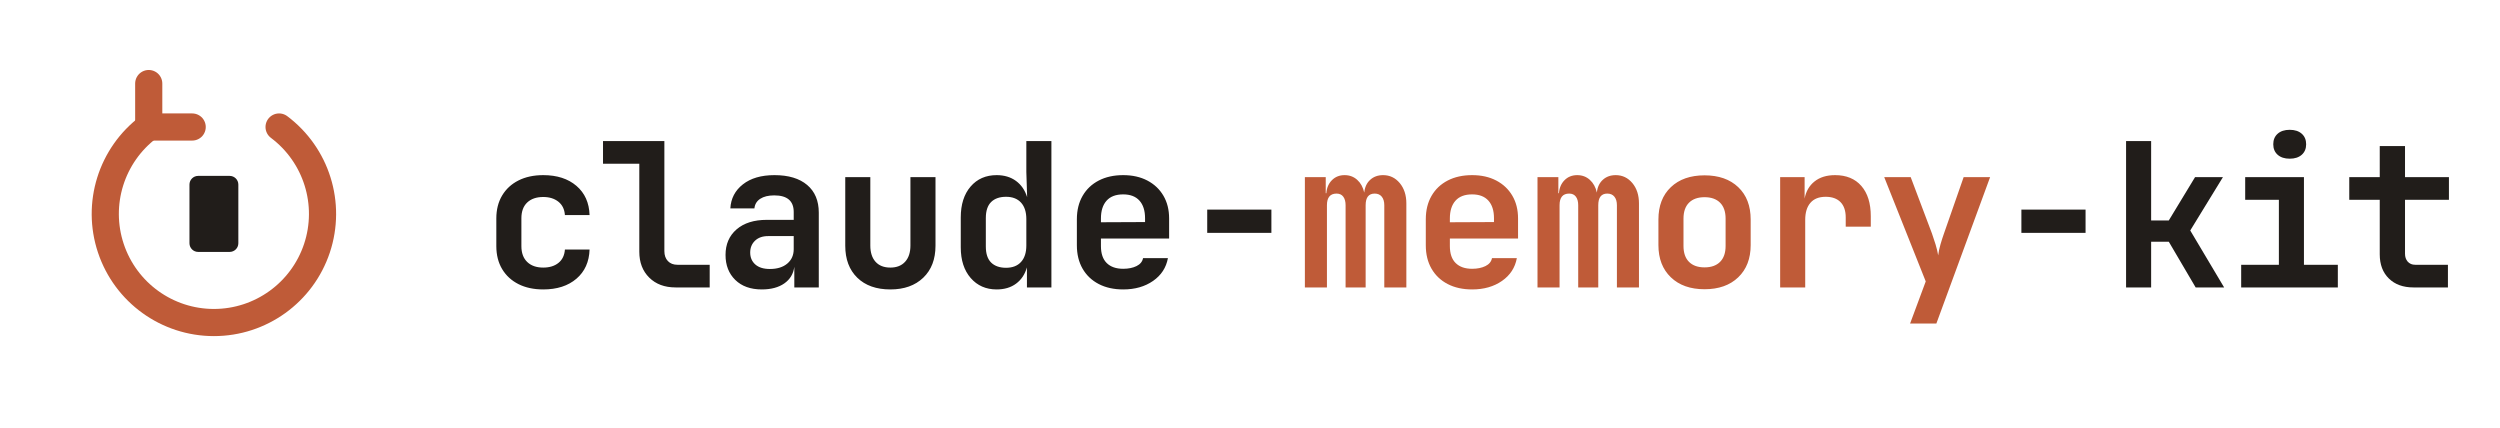
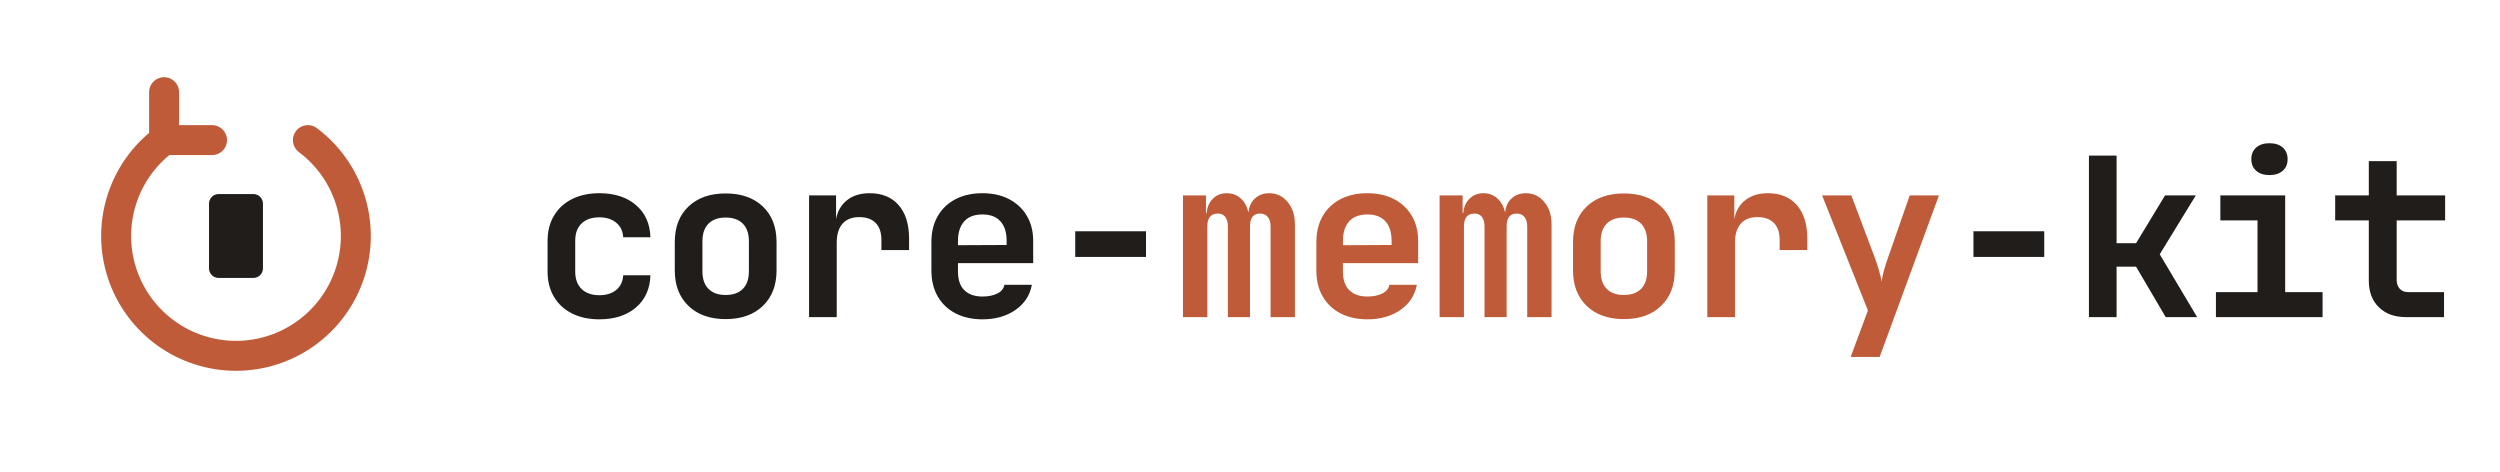
- <svg xmlns="http://www.w3.org/2000/svg" viewBox="0 0 374 64" width="374" height="64" fill="none">
+ <svg xmlns="http://www.w3.org/2000/svg" viewBox="0 0 339 64" width="339" height="64" fill="none">
  <g transform="translate(6,6) scale(0.8125)">
    <path d="M44 16 A20 20 0 1 1 20 16" fill="none" stroke="#BF5B38" stroke-width="5" stroke-linecap="round" />
    <path d="M20 8 L20 16 L28 16" fill="none" stroke="#BF5B38" stroke-width="5" stroke-linecap="round" stroke-linejoin="round" />
    <rect x="27.5" y="25" width="9" height="14" rx="1.6" fill="#211D1A" />
  </g>
-   <path d="M81.270 43.300L81.270 43.300Q79.140 43.300 77.565 42.505Q75.990 41.710 75.120 40.255Q74.250 38.800 74.250 36.820L74.250 36.820L74.250 32.680Q74.250 30.700 75.120 29.245Q75.990 27.790 77.565 26.995Q79.140 26.200 81.270 26.200L81.270 26.200Q84.360 26.200 86.235 27.805Q88.110 29.410 88.200 32.170L88.200 32.170L84.510 32.170Q84.420 30.880 83.535 30.175Q82.650 29.470 81.270 29.470L81.270 29.470Q79.740 29.470 78.870 30.295Q78 31.120 78 32.650L78 32.650L78 36.820Q78 38.350 78.870 39.190Q79.740 40.030 81.270 40.030L81.270 40.030Q82.680 40.030 83.550 39.325Q84.420 38.620 84.510 37.330L84.510 37.330L88.200 37.330Q88.110 40.090 86.235 41.695Q84.360 43.300 81.270 43.300Z M106.170 43L101.070 43Q98.610 43 97.125 41.530Q95.640 40.060 95.640 37.660L95.640 37.660L95.640 24.490L90.210 24.490L90.210 21.100L99.390 21.100L99.390 37.570Q99.390 38.500 99.915 39.055Q100.440 39.610 101.340 39.610L101.340 39.610L106.170 39.610L106.170 43Z M113.970 43.300L113.970 43.300Q111.450 43.300 109.995 41.875Q108.540 40.450 108.540 38.140L108.540 38.140Q108.540 35.740 110.190 34.315Q111.840 32.890 114.720 32.890L114.720 32.890L118.740 32.890L118.740 31.720Q118.740 29.230 115.830 29.230L115.830 29.230Q114.510 29.230 113.730 29.740Q112.950 30.250 112.860 31.180L112.860 31.180L109.260 31.180Q109.380 28.960 111.135 27.580Q112.890 26.200 115.860 26.200L115.860 26.200Q119.010 26.200 120.750 27.670Q122.490 29.140 122.490 31.810L122.490 31.810L122.490 43L118.830 43L118.830 39.910Q118.620 41.500 117.330 42.400Q116.040 43.300 113.970 43.300ZM115.170 40.240L115.170 40.240Q116.820 40.240 117.780 39.430Q118.740 38.620 118.740 37.270L118.740 37.270L118.740 35.320L114.900 35.320Q113.670 35.320 112.950 36.010Q112.230 36.700 112.230 37.780L112.230 37.780Q112.230 38.890 112.995 39.565Q113.760 40.240 115.170 40.240Z M133.200 43.300L133.200 43.300Q130.050 43.300 128.250 41.545Q126.450 39.790 126.450 36.760L126.450 36.760L126.450 26.500L130.200 26.500L130.200 36.730Q130.200 38.290 130.980 39.160Q131.760 40.030 133.200 40.030L133.200 40.030Q134.610 40.030 135.405 39.160Q136.200 38.290 136.200 36.730L136.200 36.730L136.200 26.500L139.950 26.500L139.950 36.760Q139.950 39.790 138.120 41.545Q136.290 43.300 133.200 43.300Z M149.100 43.300L149.100 43.300Q146.700 43.300 145.215 41.590Q143.730 39.880 143.730 37L143.730 37L143.730 32.530Q143.730 29.620 145.200 27.910Q146.670 26.200 149.100 26.200L149.100 26.200Q150.810 26.200 151.995 27.070Q153.180 27.940 153.660 29.500L153.660 29.500L153.540 25.720L153.540 21.100L157.290 21.100L157.290 43L153.630 43L153.630 40Q153.180 41.560 152.010 42.430Q150.840 43.300 149.100 43.300ZM150.510 40.060L150.510 40.060Q151.950 40.060 152.745 39.190Q153.540 38.320 153.540 36.730L153.540 36.730L153.540 32.770Q153.540 31.180 152.745 30.310Q151.950 29.440 150.510 29.440L150.510 29.440Q149.070 29.440 148.275 30.220Q147.480 31 147.480 32.620L147.480 32.620L147.480 36.880Q147.480 38.500 148.275 39.280Q149.070 40.060 150.510 40.060Z M168.030 43.300L168.030 43.300Q165.930 43.300 164.370 42.490Q162.810 41.680 161.955 40.195Q161.100 38.710 161.100 36.700L161.100 36.700L161.100 32.800Q161.100 30.790 161.955 29.305Q162.810 27.820 164.370 27.010Q165.930 26.200 168.030 26.200L168.030 26.200Q170.100 26.200 171.645 27.010Q173.190 27.820 174.045 29.275Q174.900 30.730 174.900 32.680L174.900 32.680L174.900 35.680L164.700 35.680L164.700 36.820Q164.700 38.500 165.570 39.355Q166.440 40.210 168.030 40.210L168.030 40.210Q169.200 40.210 170.025 39.805Q170.850 39.400 171.000 38.620L171.000 38.620L174.720 38.620Q174.330 40.750 172.500 42.025Q170.670 43.300 168.030 43.300ZM164.700 32.680L164.700 32.680L164.700 33.250L171.300 33.220L171.300 32.650Q171.300 30.940 170.460 30.010Q169.620 29.080 168.030 29.080L168.030 29.080Q166.380 29.080 165.540 30.025Q164.700 30.970 164.700 32.680Z M190.200 34.840L180.600 34.840L180.600 31.360L190.200 31.360L190.200 34.840Z" fill="#211D1A" />
-   <path d="M198.510 43L195.210 43L195.210 26.500L198.330 26.500L198.330 28.900L198.420 28.900Q198.510 27.700 199.260 26.950Q200.010 26.200 201.150 26.200L201.150 26.200Q202.260 26.200 203.040 26.905Q203.820 27.610 204.090 28.810L204.090 28.810Q204.210 27.610 204.975 26.905Q205.740 26.200 206.910 26.200L206.910 26.200Q208.410 26.200 209.400 27.385Q210.390 28.570 210.390 30.430L210.390 30.430L210.390 43L207.090 43L207.090 30.700Q207.090 29.890 206.715 29.425Q206.340 28.960 205.650 28.960L205.650 28.960Q204.300 28.960 204.300 30.700L204.300 30.700L204.300 43L201.300 43L201.300 30.700Q201.300 29.890 200.955 29.425Q200.610 28.960 199.950 28.960L199.950 28.960Q198.510 28.960 198.510 30.700L198.510 30.700L198.510 43Z M220.230 43.300L220.230 43.300Q218.130 43.300 216.570 42.490Q215.010 41.680 214.155 40.195Q213.300 38.710 213.300 36.700L213.300 36.700L213.300 32.800Q213.300 30.790 214.155 29.305Q215.010 27.820 216.570 27.010Q218.130 26.200 220.230 26.200L220.230 26.200Q222.300 26.200 223.845 27.010Q225.390 27.820 226.245 29.275Q227.100 30.730 227.100 32.680L227.100 32.680L227.100 35.680L216.900 35.680L216.900 36.820Q216.900 38.500 217.770 39.355Q218.640 40.210 220.230 40.210L220.230 40.210Q221.400 40.210 222.225 39.805Q223.050 39.400 223.200 38.620L223.200 38.620L226.920 38.620Q226.530 40.750 224.700 42.025Q222.870 43.300 220.230 43.300ZM216.900 32.680L216.900 32.680L216.900 33.250L223.500 33.220L223.500 32.650Q223.500 30.940 222.660 30.010Q221.820 29.080 220.230 29.080L220.230 29.080Q218.580 29.080 217.740 30.025Q216.900 30.970 216.900 32.680Z M233.310 43L230.010 43L230.010 26.500L233.130 26.500L233.130 28.900L233.220 28.900Q233.310 27.700 234.060 26.950Q234.810 26.200 235.950 26.200L235.950 26.200Q237.060 26.200 237.840 26.905Q238.620 27.610 238.890 28.810L238.890 28.810Q239.010 27.610 239.775 26.905Q240.540 26.200 241.710 26.200L241.710 26.200Q243.210 26.200 244.200 27.385Q245.190 28.570 245.190 30.430L245.190 30.430L245.190 43L241.890 43L241.890 30.700Q241.890 29.890 241.515 29.425Q241.140 28.960 240.450 28.960L240.450 28.960Q239.100 28.960 239.100 30.700L239.100 30.700L239.100 43L236.100 43L236.100 30.700Q236.100 29.890 235.755 29.425Q235.410 28.960 234.750 28.960L234.750 28.960Q233.310 28.960 233.310 30.700L233.310 30.700L233.310 43Z M255.000 43.270L255.000 43.270Q251.820 43.270 249.960 41.485Q248.100 39.700 248.100 36.670L248.100 36.670L248.100 32.830Q248.100 29.770 249.960 28Q251.820 26.230 255.000 26.230L255.000 26.230Q258.180 26.230 260.040 28Q261.900 29.770 261.900 32.830L261.900 32.830L261.900 36.670Q261.900 39.700 260.040 41.485Q258.180 43.270 255.000 43.270ZM255.000 40L255.000 40Q256.500 40 257.325 39.175Q258.150 38.350 258.150 36.790L258.150 36.790L258.150 32.710Q258.150 31.150 257.325 30.325Q256.500 29.500 255.000 29.500L255.000 29.500Q253.500 29.500 252.675 30.325Q251.850 31.150 251.850 32.710L251.850 32.710L251.850 36.790Q251.850 38.350 252.675 39.175Q253.500 40 255.000 40Z M270.060 43L266.310 43L266.310 26.500L269.970 26.500L269.970 29.710Q270.270 28.090 271.455 27.145Q272.640 26.200 274.530 26.200L274.530 26.200Q277.050 26.200 278.460 27.820Q279.870 29.440 279.870 32.350L279.870 32.350L279.870 33.910L276.120 33.910L276.120 32.530Q276.120 31.030 275.340 30.235Q274.560 29.440 273.120 29.440L273.120 29.440Q271.620 29.440 270.840 30.340Q270.060 31.240 270.060 32.890L270.060 32.890L270.060 43Z M289.680 48.400L285.750 48.400L288.090 42.100L281.880 26.500L285.840 26.500L289.020 34.930Q289.290 35.680 289.560 36.565Q289.830 37.450 289.950 38.200L289.950 38.200Q290.040 37.450 290.295 36.565Q290.550 35.680 290.820 34.930L290.820 34.930L293.760 26.500L297.720 26.500L289.680 48.400Z" fill="#BF5B38" />
-   <path d="M312 34.840L302.400 34.840L302.400 31.360L312 31.360L312 34.840Z M321.810 43L318.060 43L318.060 21.100L321.810 21.100L321.810 32.980L324.450 32.980L328.380 26.500L332.550 26.500L327.660 34.480L332.730 43L328.470 43L324.450 36.160L321.810 36.160L321.810 43Z M349.740 43L335.280 43L335.280 39.610L340.920 39.610L340.920 29.890L335.880 29.890L335.880 26.500L344.670 26.500L344.670 39.610L349.740 39.610L349.740 43ZM342.540 23.740L342.540 23.740Q341.400 23.740 340.740 23.155Q340.080 22.570 340.080 21.580L340.080 21.580Q340.080 20.590 340.740 20.005Q341.400 19.420 342.540 19.420L342.540 19.420Q343.680 19.420 344.340 20.005Q345.000 20.590 345.000 21.580L345.000 21.580Q345.000 22.570 344.340 23.155Q343.680 23.740 342.540 23.740Z M366.210 43L361.050 43Q358.740 43 357.375 41.665Q356.010 40.330 356.010 38.050L356.010 38.050L356.010 29.890L351.450 29.890L351.450 26.500L356.010 26.500L356.010 21.850L359.790 21.850L359.790 26.500L366.360 26.500L366.360 29.890L359.790 29.890L359.790 37.960Q359.790 38.680 360.195 39.145Q360.600 39.610 361.320 39.610L361.320 39.610L366.210 39.610L366.210 43Z" fill="#211D1A" />
+   <path d="M81.270 43.300L81.270 43.300Q79.140 43.300 77.565 42.505Q75.990 41.710 75.120 40.255Q74.250 38.800 74.250 36.820L74.250 36.820L74.250 32.680Q74.250 30.700 75.120 29.245Q75.990 27.790 77.565 26.995Q79.140 26.200 81.270 26.200L81.270 26.200Q84.360 26.200 86.235 27.805Q88.110 29.410 88.200 32.170L88.200 32.170L84.510 32.170Q84.420 30.880 83.535 30.175Q82.650 29.470 81.270 29.470L81.270 29.470Q79.740 29.470 78.870 30.295Q78 31.120 78 32.650L78 32.650L78 36.820Q78 38.350 78.870 39.190Q79.740 40.030 81.270 40.030L81.270 40.030Q82.680 40.030 83.550 39.325Q84.420 38.620 84.510 37.330L84.510 37.330L88.200 37.330Q88.110 40.090 86.235 41.695Q84.360 43.300 81.270 43.300Z M98.400 43.270L98.400 43.270Q95.220 43.270 93.360 41.485Q91.500 39.700 91.500 36.670L91.500 36.670L91.500 32.830Q91.500 29.770 93.360 28Q95.220 26.230 98.400 26.230L98.400 26.230Q101.580 26.230 103.440 28Q105.300 29.770 105.300 32.830L105.300 32.830L105.300 36.670Q105.300 39.700 103.440 41.485Q101.580 43.270 98.400 43.270ZM98.400 40L98.400 40Q99.900 40 100.725 39.175Q101.550 38.350 101.550 36.790L101.550 36.790L101.550 32.710Q101.550 31.150 100.725 30.325Q99.900 29.500 98.400 29.500L98.400 29.500Q96.900 29.500 96.075 30.325Q95.250 31.150 95.250 32.710L95.250 32.710L95.250 36.790Q95.250 38.350 96.075 39.175Q96.900 40 98.400 40Z M113.460 43L109.710 43L109.710 26.500L113.370 26.500L113.370 29.710Q113.670 28.090 114.855 27.145Q116.040 26.200 117.930 26.200L117.930 26.200Q120.450 26.200 121.860 27.820Q123.270 29.440 123.270 32.350L123.270 32.350L123.270 33.910L119.520 33.910L119.520 32.530Q119.520 31.030 118.740 30.235Q117.960 29.440 116.520 29.440L116.520 29.440Q115.020 29.440 114.240 30.340Q113.460 31.240 113.460 32.890L113.460 32.890L113.460 43Z M133.230 43.300L133.230 43.300Q131.130 43.300 129.570 42.490Q128.010 41.680 127.155 40.195Q126.300 38.710 126.300 36.700L126.300 36.700L126.300 32.800Q126.300 30.790 127.155 29.305Q128.010 27.820 129.570 27.010Q131.130 26.200 133.230 26.200L133.230 26.200Q135.300 26.200 136.845 27.010Q138.390 27.820 139.245 29.275Q140.100 30.730 140.100 32.680L140.100 32.680L140.100 35.680L129.900 35.680L129.900 36.820Q129.900 38.500 130.770 39.355Q131.640 40.210 133.230 40.210L133.230 40.210Q134.400 40.210 135.225 39.805Q136.050 39.400 136.200 38.620L136.200 38.620L139.920 38.620Q139.530 40.750 137.700 42.025Q135.870 43.300 133.230 43.300ZM129.900 32.680L129.900 32.680L129.900 33.250L136.500 33.220L136.500 32.650Q136.500 30.940 135.660 30.010Q134.820 29.080 133.230 29.080L133.230 29.080Q131.580 29.080 130.740 30.025Q129.900 30.970 129.900 32.680Z M155.400 34.840L145.800 34.840L145.800 31.360L155.400 31.360L155.400 34.840Z" fill="#211D1A" />
+   <path d="M163.710 43L160.410 43L160.410 26.500L163.530 26.500L163.530 28.900L163.620 28.900Q163.710 27.700 164.460 26.950Q165.210 26.200 166.350 26.200L166.350 26.200Q167.460 26.200 168.240 26.905Q169.020 27.610 169.290 28.810L169.290 28.810Q169.410 27.610 170.175 26.905Q170.940 26.200 172.110 26.200L172.110 26.200Q173.610 26.200 174.600 27.385Q175.590 28.570 175.590 30.430L175.590 30.430L175.590 43L172.290 43L172.290 30.700Q172.290 29.890 171.915 29.425Q171.540 28.960 170.850 28.960L170.850 28.960Q169.500 28.960 169.500 30.700L169.500 30.700L169.500 43L166.500 43L166.500 30.700Q166.500 29.890 166.155 29.425Q165.810 28.960 165.150 28.960L165.150 28.960Q163.710 28.960 163.710 30.700L163.710 30.700L163.710 43Z M185.430 43.300L185.430 43.300Q183.330 43.300 181.770 42.490Q180.210 41.680 179.355 40.195Q178.500 38.710 178.500 36.700L178.500 36.700L178.500 32.800Q178.500 30.790 179.355 29.305Q180.210 27.820 181.770 27.010Q183.330 26.200 185.430 26.200L185.430 26.200Q187.500 26.200 189.045 27.010Q190.590 27.820 191.445 29.275Q192.300 30.730 192.300 32.680L192.300 32.680L192.300 35.680L182.100 35.680L182.100 36.820Q182.100 38.500 182.970 39.355Q183.840 40.210 185.430 40.210L185.430 40.210Q186.600 40.210 187.425 39.805Q188.250 39.400 188.400 38.620L188.400 38.620L192.120 38.620Q191.730 40.750 189.900 42.025Q188.070 43.300 185.430 43.300ZM182.100 32.680L182.100 32.680L182.100 33.250L188.700 33.220L188.700 32.650Q188.700 30.940 187.860 30.010Q187.020 29.080 185.430 29.080L185.430 29.080Q183.780 29.080 182.940 30.025Q182.100 30.970 182.100 32.680Z M198.510 43L195.210 43L195.210 26.500L198.330 26.500L198.330 28.900L198.420 28.900Q198.510 27.700 199.260 26.950Q200.010 26.200 201.150 26.200L201.150 26.200Q202.260 26.200 203.040 26.905Q203.820 27.610 204.090 28.810L204.090 28.810Q204.210 27.610 204.975 26.905Q205.740 26.200 206.910 26.200L206.910 26.200Q208.410 26.200 209.400 27.385Q210.390 28.570 210.390 30.430L210.390 30.430L210.390 43L207.090 43L207.090 30.700Q207.090 29.890 206.715 29.425Q206.340 28.960 205.650 28.960L205.650 28.960Q204.300 28.960 204.300 30.700L204.300 30.700L204.300 43L201.300 43L201.300 30.700Q201.300 29.890 200.955 29.425Q200.610 28.960 199.950 28.960L199.950 28.960Q198.510 28.960 198.510 30.700L198.510 30.700L198.510 43Z M220.200 43.270L220.200 43.270Q217.020 43.270 215.160 41.485Q213.300 39.700 213.300 36.670L213.300 36.670L213.300 32.830Q213.300 29.770 215.160 28Q217.020 26.230 220.200 26.230L220.200 26.230Q223.380 26.230 225.240 28Q227.100 29.770 227.100 32.830L227.100 32.830L227.100 36.670Q227.100 39.700 225.240 41.485Q223.380 43.270 220.200 43.270ZM220.200 40L220.200 40Q221.700 40 222.525 39.175Q223.350 38.350 223.350 36.790L223.350 36.790L223.350 32.710Q223.350 31.150 222.525 30.325Q221.700 29.500 220.200 29.500L220.200 29.500Q218.700 29.500 217.875 30.325Q217.050 31.150 217.050 32.710L217.050 32.710L217.050 36.790Q217.050 38.350 217.875 39.175Q218.700 40 220.200 40Z M235.260 43L231.510 43L231.510 26.500L235.170 26.500L235.170 29.710Q235.470 28.090 236.655 27.145Q237.840 26.200 239.730 26.200L239.730 26.200Q242.250 26.200 243.660 27.820Q245.070 29.440 245.070 32.350L245.070 32.350L245.070 33.910L241.320 33.910L241.320 32.530Q241.320 31.030 240.540 30.235Q239.760 29.440 238.320 29.440L238.320 29.440Q236.820 29.440 236.040 30.340Q235.260 31.240 235.260 32.890L235.260 32.890L235.260 43Z M254.880 48.400L250.950 48.400L253.290 42.100L247.080 26.500L251.040 26.500L254.220 34.930Q254.490 35.680 254.760 36.565Q255.030 37.450 255.150 38.200L255.150 38.200Q255.240 37.450 255.495 36.565Q255.750 35.680 256.020 34.930L256.020 34.930L258.960 26.500L262.920 26.500L254.880 48.400Z" fill="#BF5B38" />
+   <path d="M277.200 34.840L267.600 34.840L267.600 31.360L277.200 31.360L277.200 34.840Z M287.010 43L283.260 43L283.260 21.100L287.010 21.100L287.010 32.980L289.650 32.980L293.580 26.500L297.750 26.500L292.860 34.480L297.930 43L293.670 43L289.650 36.160L287.010 36.160L287.010 43Z M314.940 43L300.480 43L300.480 39.610L306.120 39.610L306.120 29.890L301.080 29.890L301.080 26.500L309.870 26.500L309.870 39.610L314.940 39.610L314.940 43ZM307.740 23.740L307.740 23.740Q306.600 23.740 305.940 23.155Q305.280 22.570 305.280 21.580L305.280 21.580Q305.280 20.590 305.940 20.005Q306.600 19.420 307.740 19.420L307.740 19.420Q308.880 19.420 309.540 20.005Q310.200 20.590 310.200 21.580L310.200 21.580Q310.200 22.570 309.540 23.155Q308.880 23.740 307.740 23.740Z M331.410 43L326.250 43Q323.940 43 322.575 41.665Q321.210 40.330 321.210 38.050L321.210 38.050L321.210 29.890L316.650 29.890L316.650 26.500L321.210 26.500L321.210 21.850L324.990 21.850L324.990 26.500L331.560 26.500L331.560 29.890L324.990 29.890L324.990 37.960Q324.990 38.680 325.395 39.145Q325.800 39.610 326.520 39.610L326.520 39.610L331.410 39.610L331.410 43Z" fill="#211D1A" />
</svg>
